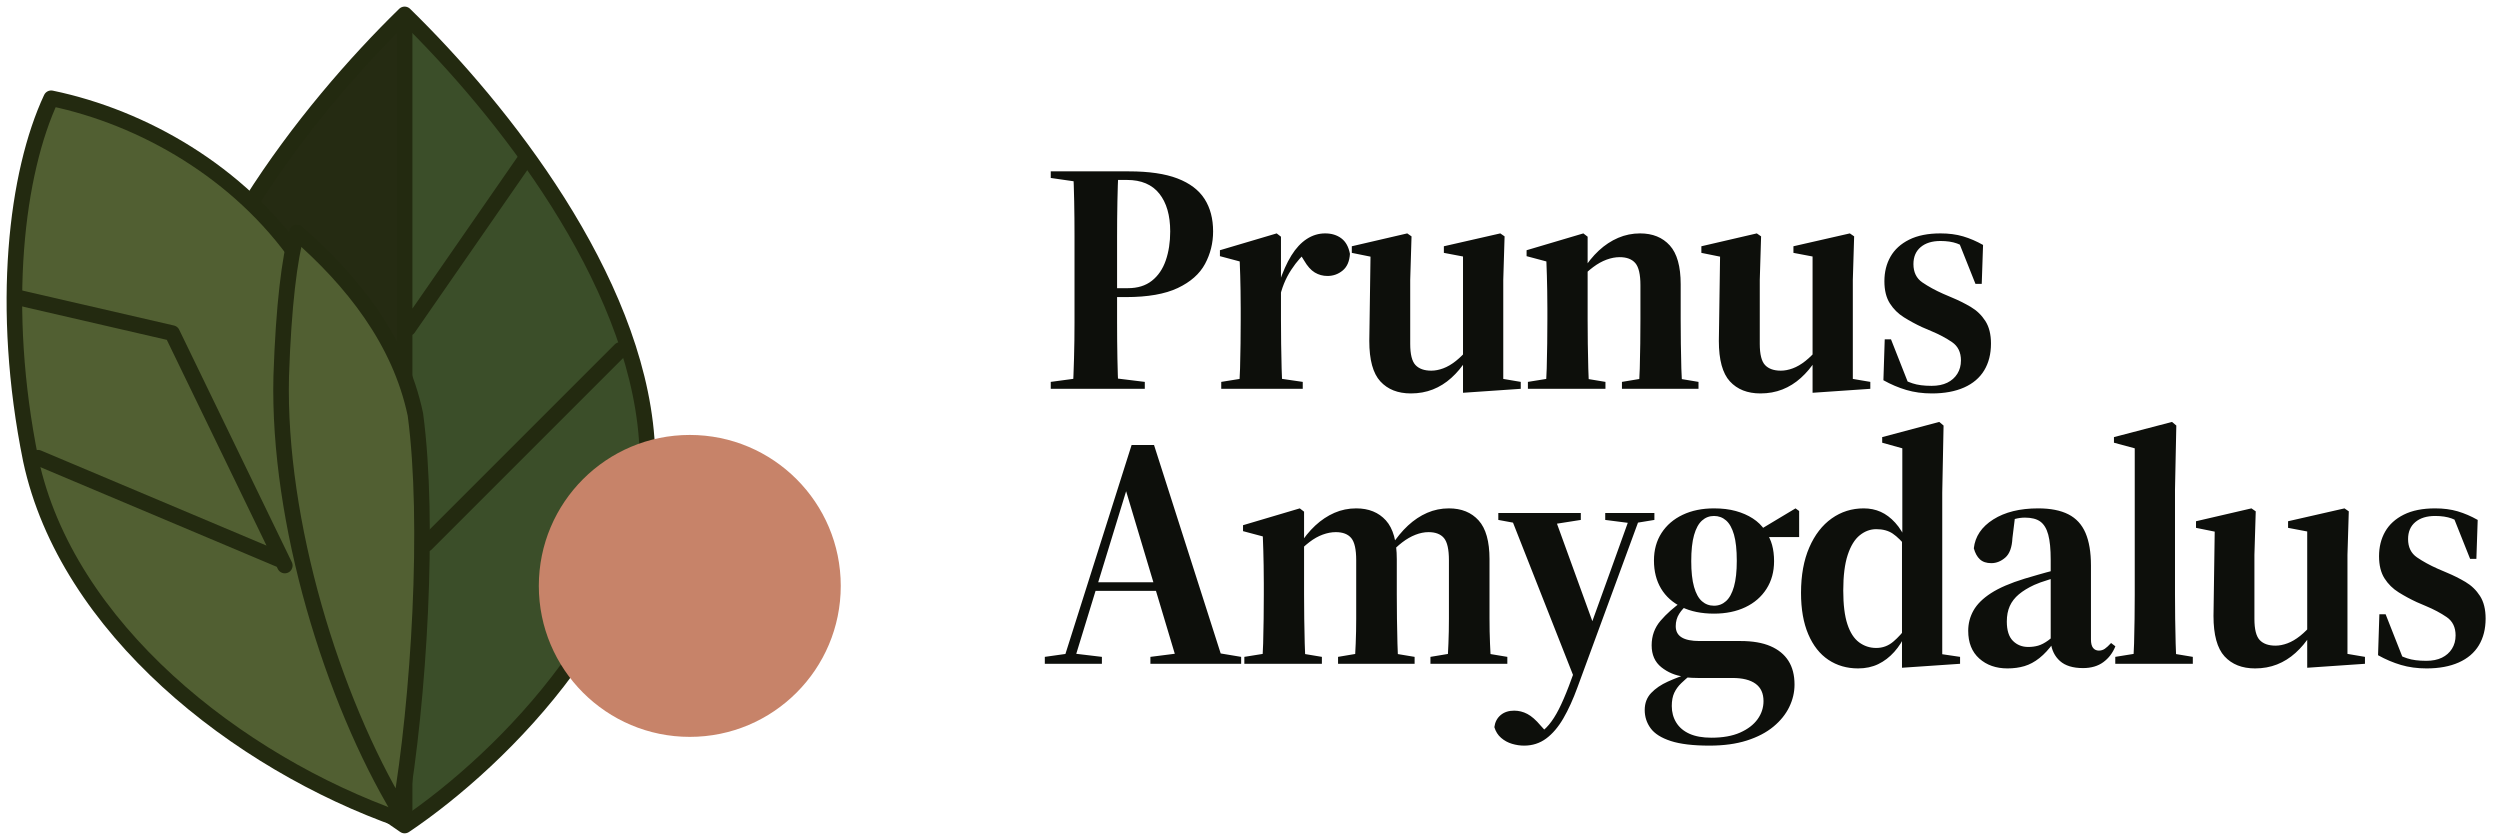
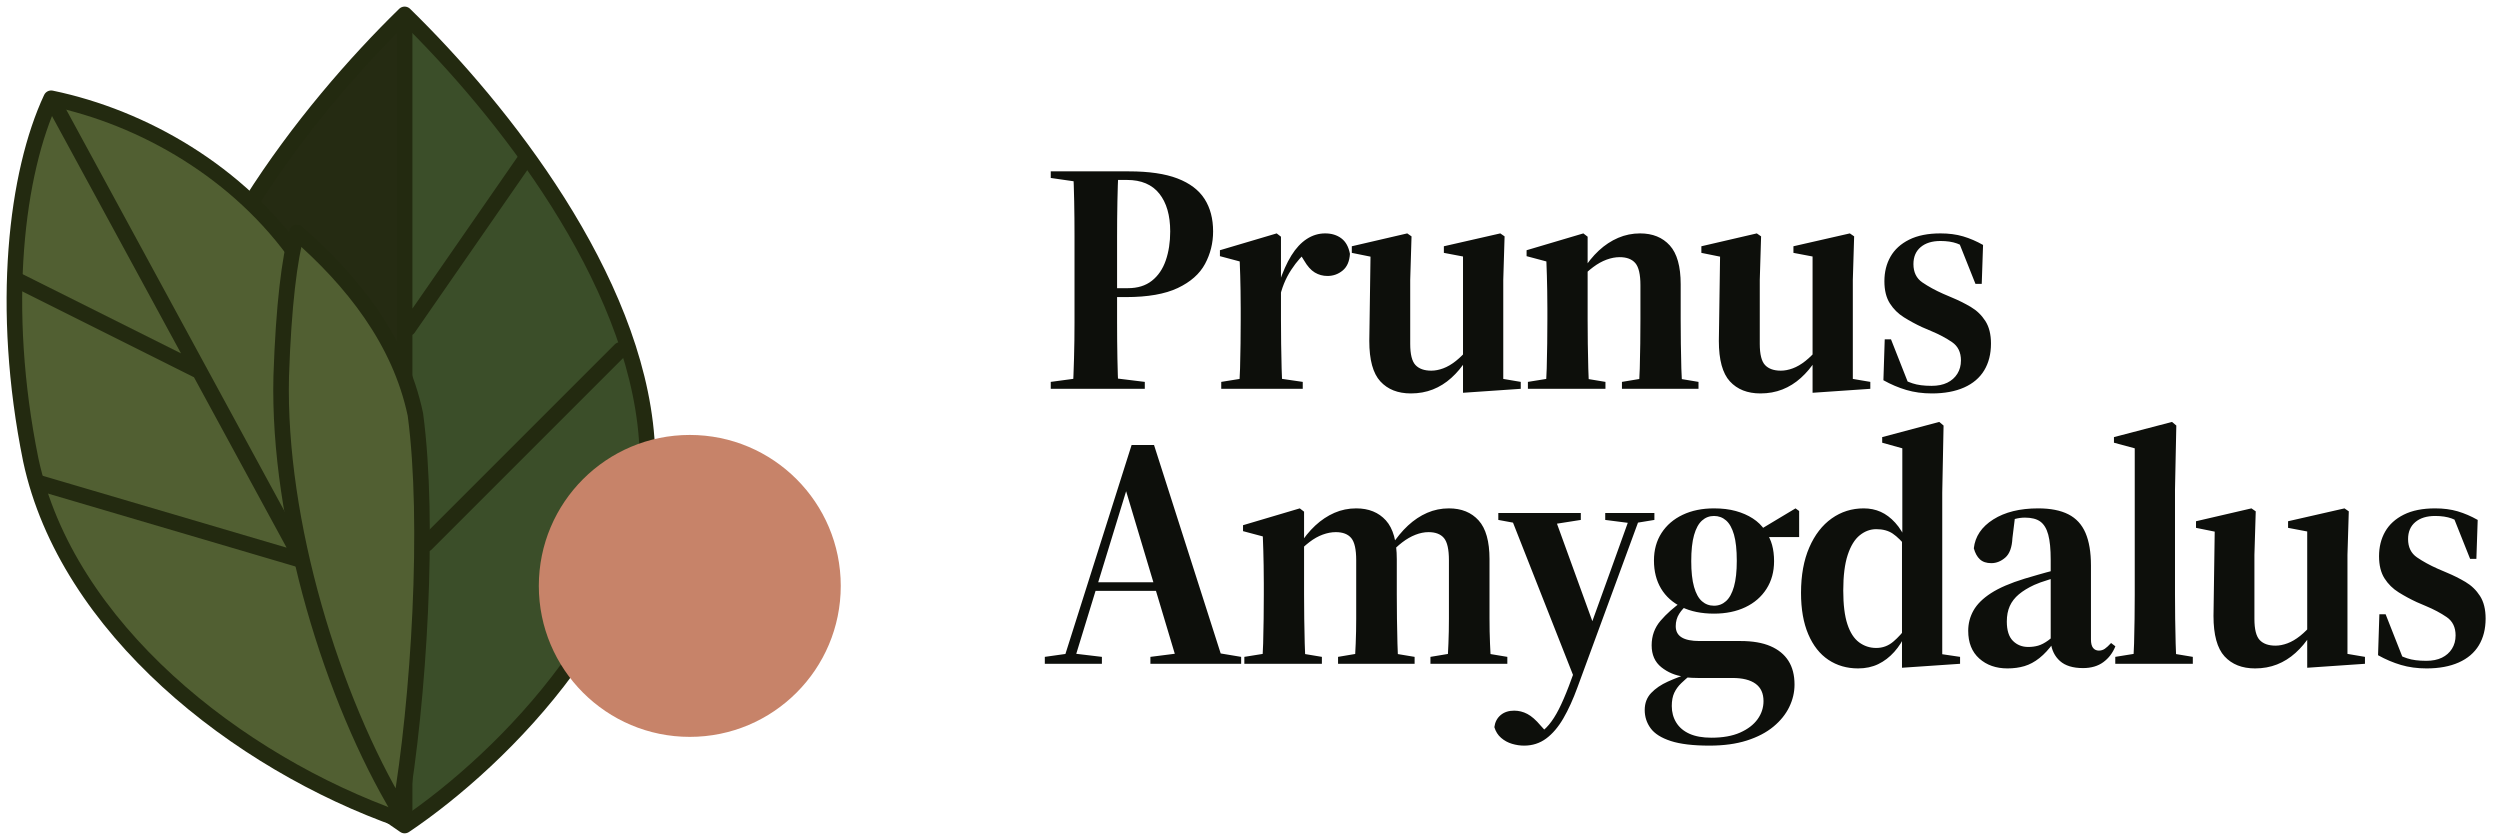
<svg xmlns="http://www.w3.org/2000/svg" viewBox="47.43 15.33 695.51 233.66">
  <g transform="translate(30 10) scale(.33333)">
    <path d="M390 705C472 650 602 520 592 382C582 248 472 108 390 28C308 108 198 248 188 382C178 520 308 650 390 705Z" fill="#3b4e29" />
    <path d="M390 705C308 650 178 520 188 382C198 248 308 108 390 28Z" fill="#252b12" />
    <path d="M390 40V700M393 290L490 150M408 470L570 308" fill="none" stroke="#232a10" stroke-width="13" stroke-linejoin="round" stroke-linecap="round" />
    <path d="M390 705C472 650 602 520 592 382C582 248 472 108 390 28C308 108 198 248 188 382C178 520 308 650 390 705Z" fill="none" stroke="#232a10" stroke-width="13" stroke-linejoin="round" stroke-linecap="round" />
    <path d="M386 700C250 652 108 540 78 400C52 272 66 160 95 98C172 114 252 160 302 232C342 302 382 500 386 700Z" fill="#515f32" stroke="#232a10" stroke-width="13" stroke-linejoin="round" stroke-linecap="round" />
-     <path d="M66 264L196 294L290 488M84 398L288 484" fill="none" stroke="#232a10" stroke-width="13" stroke-linejoin="round" stroke-linecap="round" />
+     <path d="M101 109L307 488M219 326L67 250M309 485L85 419" fill="none" stroke="#232a10" stroke-width="13" stroke-linejoin="round" stroke-linecap="round" />
    <path d="M386 693C330 600 284 452 287 330C289 270 294 232 300 210C346 250 386 300 399 362C411 452 402 600 386 693Z" fill="#515f32" stroke="#232a10" stroke-width="13" stroke-linejoin="round" stroke-linecap="round" />
    <circle cx="628" cy="505" r="126" fill="#c78369" />
  </g>
  <g fill="#0d0f0b">
    <path d="M339.754 123.5V121.572L349.301 120.287H355.452L365.917 121.572V123.5ZM345.905 123.5Q346.088 119.92 346.226 115.054Q346.364 110.189 346.364 104.956Q346.364 99.724 346.364 94.95V90.911Q346.364 86.229 346.364 81.134Q346.364 76.039 346.272 71.312Q346.18 66.584 345.996 63.004H358.573Q358.389 66.584 358.298 71.358Q358.206 76.131 358.206 81.18Q358.206 86.229 358.206 90.911V94.95Q358.206 99.724 358.206 104.956Q358.206 110.189 358.298 115.054Q358.389 119.92 358.573 123.5ZM351.504 97.98V95.501H361.235Q365.274 95.501 367.891 93.436Q370.507 91.37 371.746 87.79Q372.986 84.21 372.986 79.711Q372.986 73.01 369.956 69.2Q366.927 65.391 360.96 65.391H351.504V63.004H361.511Q369.864 63.004 375.005 64.978Q380.146 66.951 382.533 70.669Q384.92 74.387 384.92 79.711Q384.92 84.577 382.671 88.754Q380.421 92.931 375.097 95.455Q369.773 97.98 360.684 97.98ZM339.754 64.84V63.004H355.268V66.217H349.301ZM387.185 123.5V121.572L395.172 120.287H401.047L409.86 121.572V123.5ZM392.05 123.5Q392.326 121.205 392.418 117.854Q392.509 114.504 392.555 110.923Q392.601 107.343 392.601 104.222V101.193Q392.601 98.347 392.555 96.144Q392.509 93.94 392.464 92.013Q392.418 90.085 392.326 88.065L386.818 86.596V84.944L402.607 80.262L403.801 81.18V93.39V93.757V104.222Q403.801 107.343 403.847 110.923Q403.893 114.504 403.984 117.854Q404.076 121.205 404.26 123.5ZM403.342 98.622 401.965 94.124H403.25Q404.811 89.442 406.692 86.413Q408.574 83.383 410.961 81.823Q413.348 80.262 416.102 80.262Q418.764 80.262 420.6 81.639Q422.436 83.016 422.987 85.954Q422.803 89.075 420.967 90.59Q419.131 92.104 416.745 92.104Q414.817 92.104 413.21 91.141Q411.604 90.177 410.227 87.79L408.574 85.128L411.237 85.311Q409.033 86.78 406.647 90.406Q404.26 94.032 403.342 98.622ZM439.94 124.785Q434.524 124.785 431.449 121.434Q428.374 118.084 428.374 110.189L428.741 84.577L431.219 87.239L423.508 85.678V83.842L438.931 80.262L440.124 81.088L439.757 93.206V111.015Q439.757 115.33 441.226 116.89Q442.694 118.451 445.632 118.451Q447.193 118.451 448.937 117.808Q450.681 117.166 452.471 115.743Q454.261 114.32 456.005 112.209L456.281 115.605H455.271Q453.527 118.359 451.186 120.471Q448.845 122.582 446.045 123.684Q443.245 124.785 439.94 124.785ZM454.445 124.602V115.881V115.697V86.688L449.12 85.678V83.842L464.818 80.262L466.012 81.088L465.644 93.206V120.746L470.51 121.572V123.5ZM472.5 123.5V121.572L480.486 120.287H486.362L494.073 121.572V123.5ZM477.365 123.5Q477.641 121.205 477.732 117.854Q477.824 114.504 477.87 110.923Q477.916 107.343 477.916 104.222V101.193Q477.916 98.347 477.87 96.144Q477.824 93.94 477.778 92.013Q477.732 90.085 477.641 88.065L472.133 86.596V84.944L487.922 80.262L489.116 81.18V89.993V90.177V104.222Q489.116 107.343 489.161 110.923Q489.207 114.504 489.299 117.854Q489.391 121.205 489.575 123.5ZM498.663 123.5V121.572L506.374 120.287H512.249L519.96 121.572V123.5ZM503.253 123.5Q503.528 121.205 503.62 117.854Q503.712 114.504 503.758 110.923Q503.804 107.343 503.804 104.222V94.675Q503.804 90.177 502.381 88.524Q500.958 86.872 498.02 86.872Q496.276 86.872 494.394 87.56Q492.512 88.249 490.676 89.626Q488.84 91.003 487.096 92.839L486.821 90.727H487.647Q489.758 87.331 492.237 85.036Q494.715 82.741 497.607 81.502Q500.499 80.262 503.712 80.262Q508.944 80.262 511.974 83.613Q515.003 86.964 515.003 94.399V104.222Q515.003 107.343 515.049 110.923Q515.095 114.504 515.187 117.854Q515.279 121.205 515.554 123.5ZM537.189 124.785Q531.773 124.785 528.698 121.434Q525.622 118.084 525.622 110.189L525.99 84.577L528.468 87.239L520.757 85.678V83.842L536.179 80.262L537.373 81.088L537.006 93.206V111.015Q537.006 115.33 538.474 116.89Q539.943 118.451 542.881 118.451Q544.441 118.451 546.186 117.808Q547.93 117.166 549.72 115.743Q551.51 114.32 553.254 112.209L553.53 115.605H552.52Q550.776 118.359 548.435 120.471Q546.094 122.582 543.294 123.684Q540.494 124.785 537.189 124.785ZM551.694 124.602V115.881V115.697V86.688L546.369 85.678V83.842L562.067 80.262L563.26 81.088L562.893 93.206V120.746L567.759 121.572V123.5ZM584.896 124.785Q581.04 124.785 577.781 123.821Q574.522 122.857 571.401 121.113L571.768 109.73H573.512L578.286 121.848H575.165V120.012Q577.46 121.297 579.525 121.985Q581.591 122.674 584.804 122.674Q587.374 122.674 589.164 121.802Q590.954 120.93 591.964 119.323Q592.974 117.717 592.974 115.605Q592.974 112.209 590.495 110.51Q588.017 108.812 584.712 107.435L582.142 106.333Q579.571 105.14 577.139 103.625Q574.706 102.111 573.191 99.724Q571.676 97.337 571.676 93.573Q571.676 89.718 573.375 86.734Q575.073 83.751 578.561 82.006Q582.05 80.262 587.282 80.262Q590.771 80.262 593.571 81.088Q596.371 81.915 599.125 83.475L598.757 94.308H597.013L592.331 82.557H595.636V85.311Q593.8 83.751 591.872 83.062Q589.945 82.374 587.282 82.374Q583.794 82.374 581.774 84.072Q579.755 85.77 579.755 88.8Q579.755 92.196 582.233 93.895Q584.712 95.593 588.017 97.062L590.587 98.163Q593.249 99.265 595.728 100.734Q598.207 102.202 599.767 104.635Q601.328 107.068 601.328 110.923Q601.328 115.238 599.446 118.359Q597.564 121.48 593.846 123.133Q590.128 124.785 584.896 124.785Z" />
    <path d="M338.102 200.0V198.072L344.619 197.154H346.272L353.983 198.072V200.0ZM342.967 200.0 362.245 139.137H368.487L387.949 200.0H375.097L359.95 149.418H361.511L361.143 150.612L345.996 200.0ZM351.045 179.712V177.325H375.648V179.712ZM367.478 200.0V198.072L377.576 196.787H385.011L392.723 198.072V200.0ZM393.611 200.0V198.072L401.598 196.787H407.473L415.184 198.072V200.0ZM398.476 200.0Q398.752 197.705 398.844 194.354Q398.935 191.004 398.981 187.423Q399.027 183.843 399.027 180.722V177.693Q399.027 174.847 398.981 172.644Q398.935 170.44 398.889 168.513Q398.844 166.585 398.752 164.565L393.244 163.096V161.444L409.033 156.762L410.227 157.68V166.034V166.677V180.722Q410.227 183.843 410.273 187.423Q410.319 191.004 410.41 194.354Q410.502 197.705 410.686 200.0ZM419.682 200.0V198.072L427.302 196.787H433.269L440.98 198.072V200.0ZM424.272 200.0Q424.456 197.705 424.594 194.354Q424.731 191.004 424.731 187.423Q424.731 183.843 424.731 180.722V171.175Q424.731 166.677 423.354 165.024Q421.977 163.372 419.04 163.372Q417.295 163.372 415.413 164.06Q413.532 164.749 411.741 166.126Q409.951 167.503 408.207 169.339L407.932 167.227H408.758Q410.869 163.831 413.348 161.536Q415.827 159.241 418.672 158.002Q421.518 156.762 424.731 156.762Q429.964 156.762 432.993 160.113Q436.023 163.464 436.023 170.899V180.722Q436.023 183.843 436.068 187.423Q436.114 191.004 436.206 194.354Q436.298 197.705 436.482 200.0ZM445.386 200.0V198.072L453.097 196.787H459.064L466.776 198.072V200.0ZM450.068 200.0Q450.252 197.705 450.389 194.354Q450.527 191.004 450.527 187.423Q450.527 183.843 450.527 180.722V171.175Q450.527 166.677 449.15 165.024Q447.773 163.372 444.835 163.372Q443.091 163.372 441.209 164.106Q439.327 164.841 437.537 166.218Q435.747 167.595 434.003 169.522L433.636 167.227H434.462Q436.665 163.831 439.144 161.536Q441.622 159.241 444.468 158.002Q447.314 156.762 450.527 156.762Q455.76 156.762 458.789 160.113Q461.818 163.464 461.818 170.899V180.722Q461.818 183.843 461.818 187.423Q461.818 191.004 461.956 194.354Q462.094 197.705 462.277 200.0ZM471.428 222.766Q469.775 222.766 468.077 222.262Q466.379 221.757 465.048 220.609Q463.717 219.462 463.166 217.626Q463.441 215.514 464.91 214.275Q466.379 213.036 468.674 213.036Q470.602 213.036 472.346 213.954Q474.09 214.872 476.018 217.167L477.854 219.186L476.569 220.288L475.008 219.829Q476.936 218.635 478.359 216.937Q479.782 215.239 481.113 212.623Q482.444 210.006 483.913 206.151L487.126 197.43L487.309 196.787L495.296 174.663L501.263 158.047H504.109L486.299 206.518Q484.463 211.567 482.352 215.193Q480.241 218.819 477.578 220.793Q474.916 222.766 471.428 222.766ZM485.381 203.947 467.297 158.047H479.506L491.165 190.177L488.044 197.613ZM464.267 159.975V158.047H487.217V159.975L479.047 161.26H471.244ZM494.011 159.975V158.047H507.689V159.975L502.089 160.893H501.171ZM522.99 222.766Q516.197 222.766 512.249 221.481Q508.302 220.196 506.649 217.947Q504.997 215.698 504.997 212.852Q504.997 210.006 506.787 208.124Q508.577 206.242 511.423 204.957Q514.269 203.672 517.482 202.662L517.849 203.029Q516.38 204.223 515.141 205.416Q513.902 206.61 513.213 208.078Q512.525 209.547 512.525 211.75Q512.525 214.321 513.764 216.34Q515.003 218.36 517.436 219.462Q519.869 220.563 523.541 220.563Q528.314 220.563 531.527 219.14Q534.74 217.717 536.393 215.422Q538.045 213.127 538.045 210.373Q538.045 207.16 535.842 205.554Q533.639 203.947 529.416 203.947H519.869Q519.134 203.947 518.124 203.901Q517.115 203.856 516.197 203.764L515.921 203.58Q512.341 203.121 509.633 200.964Q506.925 198.807 506.925 194.859Q506.925 190.912 509.403 188.02Q511.882 185.128 515.554 182.558V181.732L516.931 183.568Q515.554 184.578 514.59 186.092Q513.626 187.607 513.626 189.535Q513.626 191.646 515.279 192.656Q516.931 193.666 520.236 193.666H531.711Q536.668 193.666 539.973 195.089Q543.278 196.512 544.976 199.174Q546.674 201.836 546.674 205.783Q546.674 208.996 545.205 212.026Q543.737 215.055 540.799 217.488Q537.861 219.921 533.409 221.344Q528.957 222.766 522.99 222.766ZM524.275 186.046Q519.042 186.046 515.279 184.21Q511.515 182.374 509.541 179.07Q507.567 175.765 507.567 171.267Q507.567 166.86 509.679 163.601Q511.79 160.342 515.554 158.552Q519.318 156.762 524.275 156.762Q527.672 156.762 530.334 157.497Q532.996 158.231 535.062 159.562Q537.127 160.893 538.412 162.821L538.688 163.28Q539.881 164.932 540.432 166.952Q540.983 168.972 540.983 171.45Q540.983 175.857 538.871 179.161Q536.76 182.466 532.996 184.256Q529.232 186.046 524.275 186.046ZM524.275 183.843Q526.203 183.843 527.626 182.558Q529.049 181.273 529.829 178.519Q530.609 175.765 530.609 171.358Q530.609 166.768 529.829 164.06Q529.049 161.352 527.626 160.113Q526.203 158.874 524.275 158.874Q522.347 158.874 520.924 160.159Q519.501 161.444 518.721 164.198Q517.941 166.952 517.941 171.45Q517.941 175.857 518.721 178.611Q519.501 181.365 520.924 182.604Q522.347 183.843 524.275 183.843ZM536.943 164.749 536.484 162.821H536.852L546.95 156.762L547.959 157.497V164.749ZM564.362 201.285Q559.68 201.285 556.1 198.898Q552.52 196.512 550.5 191.784Q548.481 187.056 548.481 180.263Q548.481 172.919 550.776 167.641Q553.071 162.362 557.018 159.562Q560.965 156.762 565.923 156.762Q568.493 156.762 570.65 157.726Q572.808 158.69 574.689 160.755Q576.571 162.821 578.04 166.218H579.234L578.132 167.87Q575.837 165.024 574.001 163.785Q572.165 162.546 569.411 162.546Q566.932 162.546 564.821 164.244Q562.71 165.942 561.47 169.706Q560.231 173.47 560.231 179.62Q560.231 185.496 561.379 188.984Q562.526 192.472 564.637 194.033Q566.749 195.594 569.411 195.594Q572.073 195.594 574.139 193.849Q576.204 192.105 578.04 189.535L578.591 191.554H577.673Q576.388 194.492 574.414 196.695Q572.44 198.898 569.962 200.092Q567.483 201.285 564.362 201.285ZM576.571 201.102V192.931V192.564V165.3L576.663 164.29V140.055L571.063 138.494V136.933L586.945 132.711L588.138 133.72L587.771 152.356V197.338L592.728 198.072V200.0ZM605.918 201.285Q601.144 201.285 598.069 198.531Q594.994 195.777 594.994 190.82Q594.994 187.791 596.462 185.174Q597.931 182.558 601.328 180.355Q604.724 178.152 610.691 176.316Q612.252 175.857 614.455 175.214Q616.658 174.571 619.183 173.929Q621.707 173.286 624.094 172.644V174.571Q620.422 175.673 617.576 176.545Q614.731 177.417 613.354 178.06Q610.783 179.253 609.085 180.676Q607.387 182.099 606.56 183.935Q605.734 185.771 605.734 188.25Q605.734 191.922 607.433 193.62Q609.131 195.318 611.701 195.318Q613.17 195.318 614.455 194.951Q615.74 194.584 617.209 193.528Q618.678 192.472 620.698 190.636L621.432 194.217H618.678Q616.842 196.787 614.822 198.394Q612.803 200.0 610.646 200.643Q608.488 201.285 605.918 201.285ZM626.94 201.193Q622.717 201.193 620.514 199.22Q618.311 197.246 617.944 193.941V193.666V171.083Q617.944 166.585 617.255 164.06Q616.567 161.536 615.052 160.434Q613.537 159.333 610.783 159.333Q609.406 159.333 608.029 159.7Q606.652 160.067 605.367 160.618L608.121 158.323L607.295 165.024Q607.111 168.88 605.321 170.44Q603.531 172.001 601.42 172.001Q599.4 172.001 598.253 170.945Q597.105 169.89 596.554 167.87Q597.105 162.913 601.97 159.838Q606.836 156.762 614.455 156.762Q619.596 156.762 622.855 158.415Q626.114 160.067 627.629 163.601Q629.143 167.136 629.143 172.644V193.207Q629.143 194.859 629.74 195.594Q630.337 196.328 631.346 196.328Q632.264 196.328 632.999 195.823Q633.733 195.318 634.743 194.217L635.936 195.135Q634.835 197.889 632.586 199.541Q630.337 201.193 626.94 201.193ZM635.907 200.0V198.072L643.893 196.787H649.769L657.48 198.072V200.0ZM640.772 200.0Q641.048 197.705 641.139 194.354Q641.231 191.004 641.277 187.423Q641.323 183.843 641.323 180.722V140.055L635.54 138.494V136.933L651.696 132.711L652.89 133.72L652.523 151.53V180.722Q652.523 183.843 652.568 187.423Q652.614 191.004 652.706 194.354Q652.798 197.705 652.982 200.0ZM674.8 201.285Q669.384 201.285 666.309 197.935Q663.234 194.584 663.234 186.689L663.601 161.077L666.079 163.739L658.368 162.178V160.342L673.791 156.762L674.984 157.588L674.617 169.706V187.515Q674.617 191.83 676.086 193.39Q677.554 194.951 680.492 194.951Q682.053 194.951 683.797 194.308Q685.541 193.666 687.331 192.243Q689.121 190.82 690.865 188.709L691.141 192.105H690.131Q688.387 194.859 686.046 196.971Q683.705 199.082 680.905 200.184Q678.105 201.285 674.8 201.285ZM689.305 201.102V192.381V192.197V163.188L683.98 162.178V160.342L699.678 156.762L700.872 157.588L700.504 169.706V197.246L705.37 198.072V200.0ZM722.507 201.285Q718.651 201.285 715.392 200.321Q712.133 199.357 709.012 197.613L709.379 186.23H711.124L715.897 198.348H712.776V196.512Q715.071 197.797 717.137 198.485Q719.202 199.174 722.415 199.174Q724.985 199.174 726.775 198.302Q728.566 197.43 729.575 195.823Q730.585 194.217 730.585 192.105Q730.585 188.709 728.107 187.01Q725.628 185.312 722.323 183.935L719.753 182.833Q717.182 181.64 714.75 180.125Q712.317 178.611 710.802 176.224Q709.288 173.837 709.288 170.073Q709.288 166.218 710.986 163.234Q712.684 160.251 716.173 158.506Q719.661 156.762 724.894 156.762Q728.382 156.762 731.182 157.588Q733.982 158.415 736.736 159.975L736.369 170.808H734.624L729.943 159.057H733.247V161.811Q731.411 160.251 729.484 159.562Q727.556 158.874 724.894 158.874Q721.405 158.874 719.386 160.572Q717.366 162.27 717.366 165.3Q717.366 168.696 719.845 170.394Q722.323 172.093 725.628 173.562L728.198 174.663Q730.861 175.765 733.339 177.234Q735.818 178.702 737.378 181.135Q738.939 183.568 738.939 187.423Q738.939 191.738 737.057 194.859Q735.175 197.98 731.457 199.633Q727.739 201.285 722.507 201.285Z" />
  </g>
</svg>
